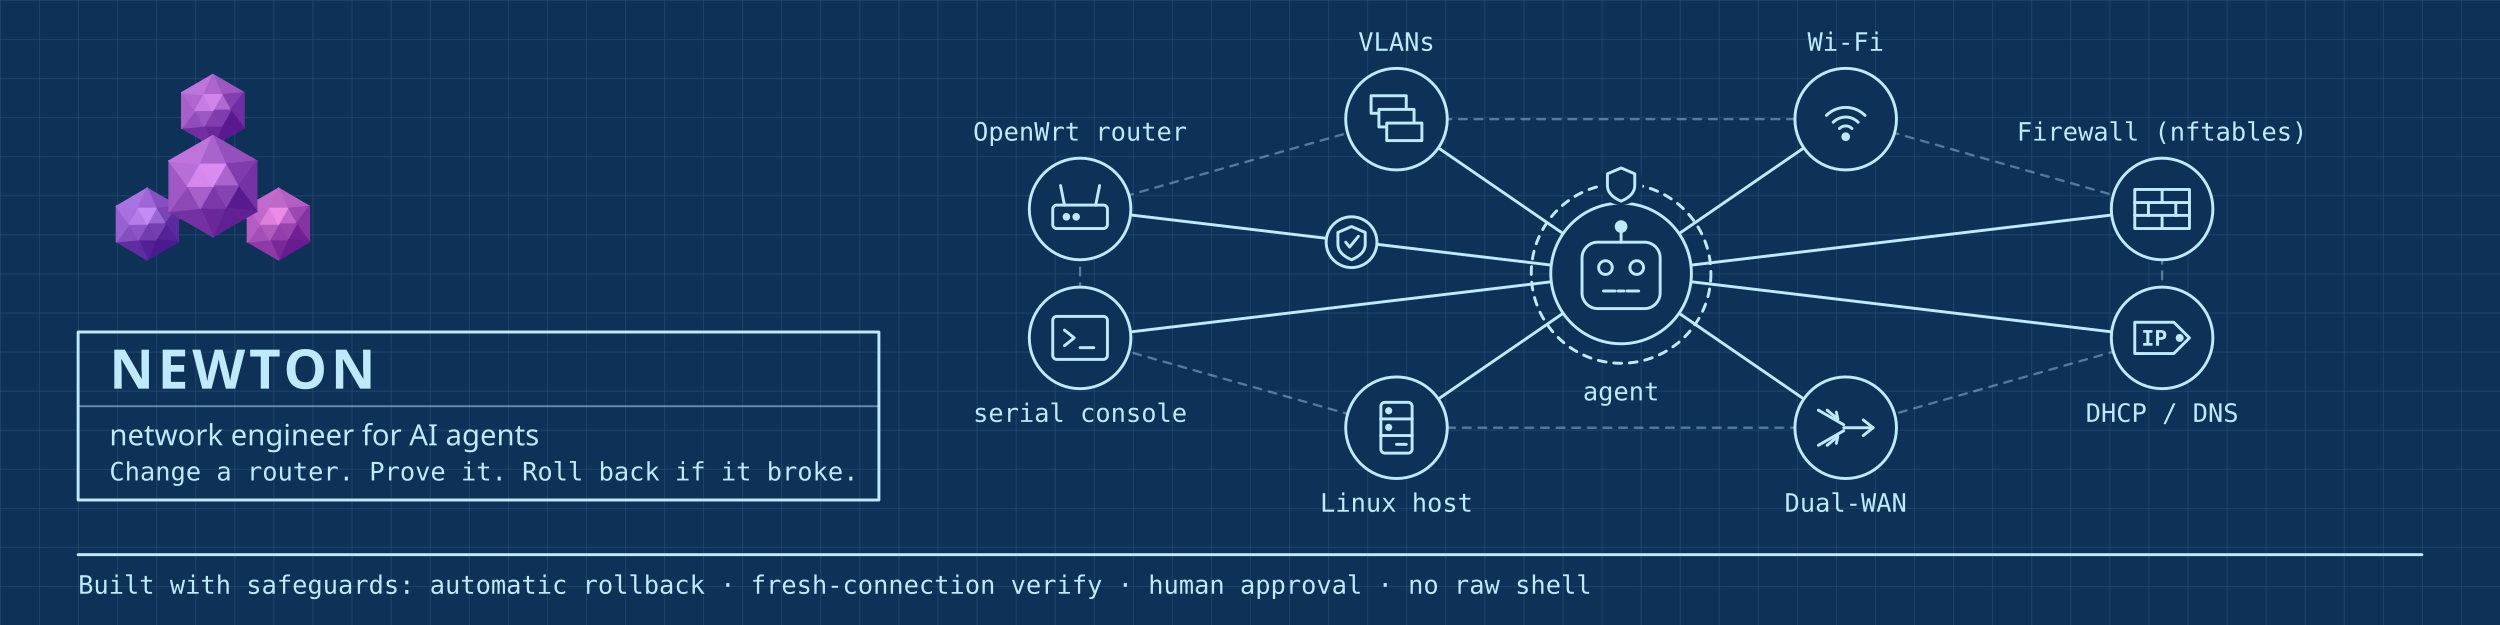
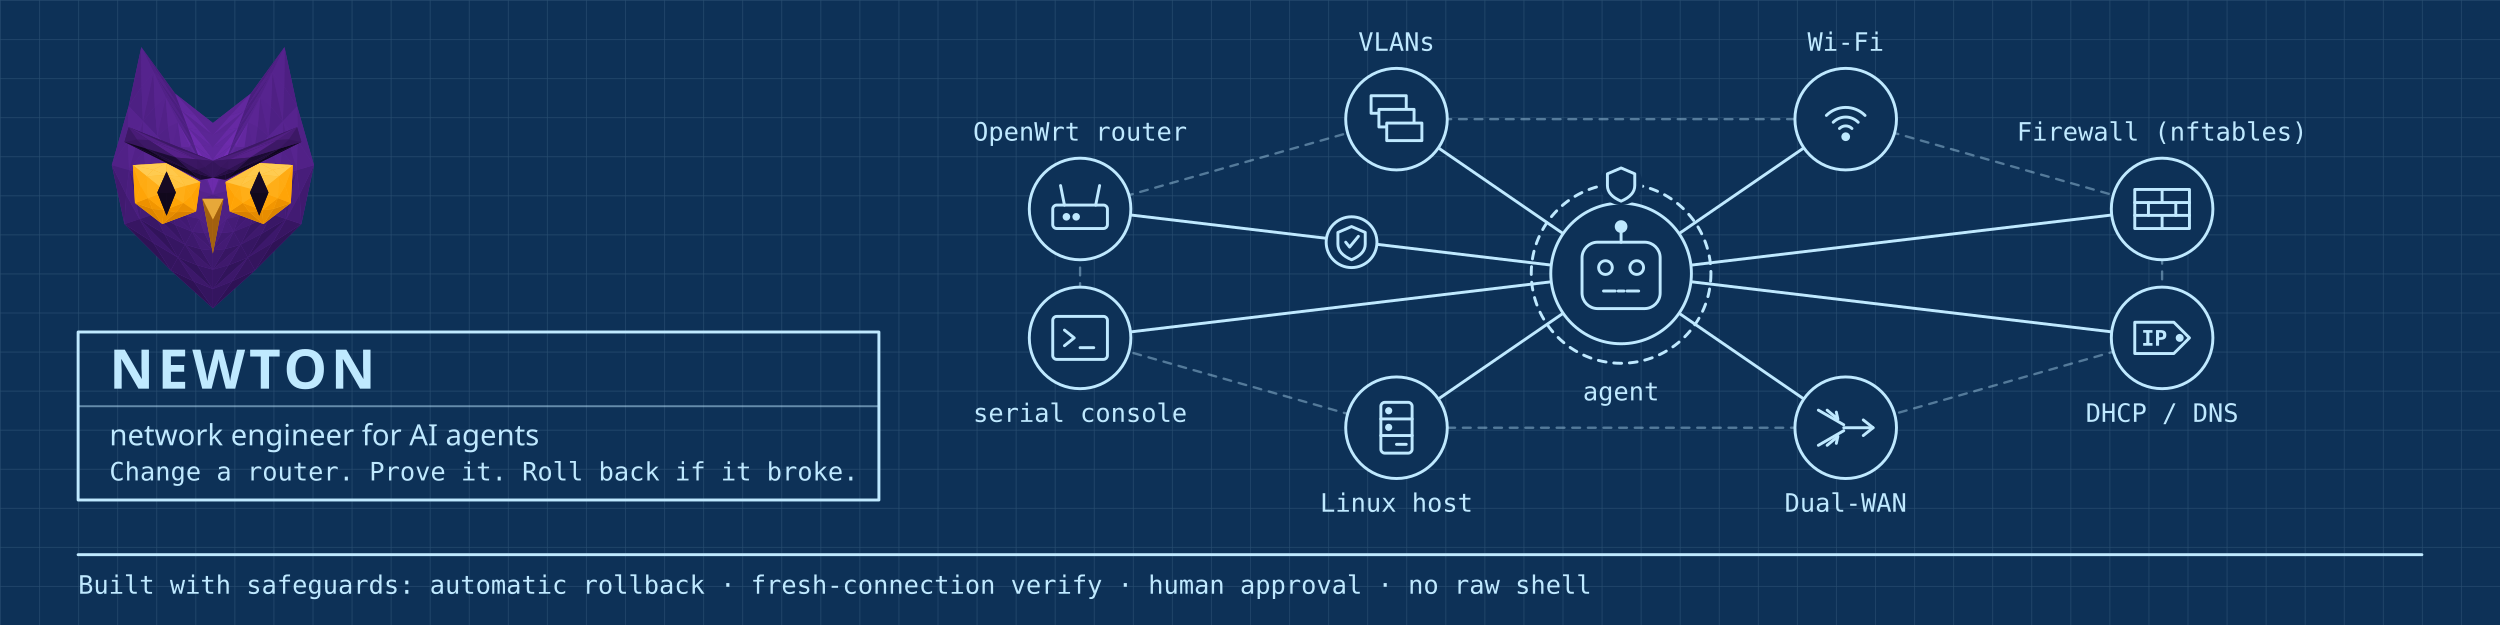
<svg xmlns="http://www.w3.org/2000/svg" viewBox="0 0 1280 320" width="1280" height="320">
  <defs>
    <pattern id="grid" width="20" height="20" patternUnits="userSpaceOnUse">
      <path d="M 20 0 L 0 0 0 20" fill="none" stroke="#bfe9ff" stroke-opacity="0.16" stroke-width="0.6" />
    </pattern>
  </defs>
  <rect width="1280" height="320" fill="#0d3157" />
  <rect width="1280" height="320" fill="url(#grid)" />
  <g fill="none" stroke="#bfe9ff" stroke-width="1.5" stroke-linecap="round" stroke-linejoin="round" font-family="ui-monospace, Menlo, Consolas, monospace">
    <g id="links">
      <line x1="830" y1="140" x2="553" y2="107" />
      <line x1="830" y1="140" x2="715" y2="61" />
      <line x1="830" y1="140" x2="945" y2="61" />
      <line x1="830" y1="140" x2="1107" y2="107" />
      <line x1="830" y1="140" x2="1107" y2="173" />
      <line x1="830" y1="140" x2="945" y2="219" />
      <line x1="830" y1="140" x2="715" y2="219" />
      <line x1="830" y1="140" x2="553" y2="173" />
    </g>
    <g id="cross" stroke-opacity="0.4" stroke-dasharray="4 4" stroke-width="1.2">
      <line x1="553" y1="107" x2="715" y2="61" />
      <line x1="715" y1="61" x2="945" y2="61" />
      <line x1="945" y1="61" x2="1107" y2="107" />
      <line x1="1107" y1="107" x2="1107" y2="173" />
      <line x1="1107" y1="173" x2="945" y2="219" />
      <line x1="945" y1="219" x2="715" y2="219" />
      <line x1="715" y1="219" x2="553" y2="173" />
      <line x1="553" y1="173" x2="553" y2="107" />
    </g>
    <g id="linkshield" transform="translate(692,124)">
      <circle r="13" fill="#0d3157" />
      <path d="M0,-8 L7,-5 V1 Q7,6 0,9 Q-7,6 -7,1 V-5 Z" />
      <path d="M-3,0 L-1,2.5 L3.5,-3" />
    </g>
    <g id="plates">
      <circle cx="553" cy="107" r="26" fill="#0d3157" />
      <circle cx="715" cy="61" r="26" fill="#0d3157" />
      <circle cx="945" cy="61" r="26" fill="#0d3157" />
      <circle cx="1107" cy="107" r="26" fill="#0d3157" />
      <circle cx="1107" cy="173" r="26" fill="#0d3157" />
      <circle cx="945" cy="219" r="26" fill="#0d3157" />
      <circle cx="715" cy="219" r="26" fill="#0d3157" />
      <circle cx="553" cy="173" r="26" fill="#0d3157" />
    </g>
    <g id="icons">
      <g transform="translate(553,107)">
        <rect x="-14" y="-2" width="28" height="12" rx="2" />
        <line x1="-8" y1="-2" x2="-10" y2="-12" />
        <line x1="8" y1="-2" x2="10" y2="-12" />
        <circle cx="-7" cy="4" r="1.2" fill="#bfe9ff" />
        <circle cx="-2" cy="4" r="1.2" fill="#bfe9ff" />
      </g>
      <g transform="translate(715,61)">
        <rect x="-13" y="-12" width="18" height="9" fill="#0d3157" />
        <rect x="-9" y="-5" width="18" height="9" fill="#0d3157" />
        <rect x="-5" y="2" width="18" height="9" fill="#0d3157" />
      </g>
      <g transform="translate(945,61)">
        <path d="M-9.9,-1.9 A14,14 0 0 1 9.9,-1.9" />
        <path d="M-6.4,1.6 A9,9 0 0 1 6.4,1.6" />
        <path d="M-3.2,4.8 A4.5,4.5 0 0 1 3.2,4.8" />
        <circle cx="0" cy="9" r="1.5" fill="#bfe9ff" />
      </g>
      <g transform="translate(1107,107)">
        <rect x="-14" y="-10" width="28" height="20" />
        <line x1="-14" y1="-3.3" x2="14" y2="-3.3" />
        <line x1="-14" y1="3.3" x2="14" y2="3.3" />
        <line x1="0" y1="-10" x2="0" y2="-3.3" />
        <line x1="-7" y1="-3.3" x2="-7" y2="3.3" />
        <line x1="7" y1="-3.3" x2="7" y2="3.3" />
        <line x1="0" y1="3.3" x2="0" y2="10" />
      </g>
      <g transform="translate(1107,173)">
        <path d="M-14,-8 H6 L14,0 L6,8 H-14 Z" />
        <circle cx="9" cy="0" r="1.3" fill="#bfe9ff" />
        <text x="-4" y="4" font-size="11" font-weight="bold" text-anchor="middle" fill="#bfe9ff" stroke="none">IP</text>
      </g>
      <g transform="translate(945,219)">
        <path d="M-14,-9 L-1,-1.5" />
        <path d="M-14,9 L-1,1.5" />
        <path d="M-1,0 H14" />
        <path d="M9,-4 L14,0 L9,4" />
        <path d="M-9.5,-9 L-4,-4.4 L-4.8,-8" />
        <path d="M-9.5,9 L-4,4.4 L-4.8,8" />
      </g>
      <g transform="translate(715,219)">
        <rect x="-8" y="-13" width="16" height="26" rx="2" />
        <line x1="-8" y1="-4.5" x2="8" y2="-4.5" />
        <line x1="-8" y1="4" x2="8" y2="4" />
        <circle cx="-4" cy="-8.7" r="1.1" fill="#bfe9ff" />
        <circle cx="-4" cy="-0.2" r="1.1" fill="#bfe9ff" />
        <line x1="0" y1="8.5" x2="5" y2="8.5" />
      </g>
      <g transform="translate(553,173)">
        <rect x="-14" y="-11" width="28" height="22" rx="2" />
        <path d="M-8,-4 L-3,0 L-8,4" />
        <line x1="0" y1="5" x2="7" y2="5" />
      </g>
    </g>
    <g id="labels" font-size="13" fill="#bfe9ff" stroke="none" text-anchor="middle">
      <text x="553" y="72">OpenWrt router</text>
      <text x="715" y="26">VLANs</text>
      <text x="945" y="26">Wi-Fi</text>
      <text x="1107" y="72">Firewall (nftables)</text>
      <text x="1107" y="216">DHCP / DNS</text>
      <text x="945" y="262">Dual-WAN</text>
      <text x="715" y="262">Linux host</text>
      <text x="553" y="216">serial console</text>
    </g>
    <g id="hub">
      <circle cx="830" cy="140" r="46" stroke-dasharray="4 4" />
      <circle cx="830" cy="140" r="36" fill="#0d3157" />
      <g transform="translate(830,142)">
        <line x1="0" y1="-18" x2="0" y2="-24" />
        <circle cx="0" cy="-26" r="2.5" fill="#bfe9ff" />
        <rect x="-20" y="-18" width="40" height="34" rx="8" />
        <circle cx="-8" cy="-5" r="3.5" />
        <circle cx="8" cy="-5" r="3.5" />
        <line x1="-9" y1="7" x2="-3" y2="7" />
        <line x1="-1.5" y1="7" x2="1.5" y2="7" />
        <line x1="3" y1="7" x2="9" y2="7" />
      </g>
      <g transform="translate(830,94)">
        <circle r="11" fill="#0d3157" stroke="none" />
        <path d="M0,-8 L7,-5 V1 Q7,6 0,9 Q-7,6 -7,1 V-5 Z" />
      </g>
      <text x="830" y="205" font-size="13" fill="#bfe9ff" stroke="none" text-anchor="middle">agent</text>
    </g>
  </g>
  <svg x="40" y="22" width="138" height="138" viewBox="0 0 64 64" stroke-linejoin="round">
-     <polygon points="34.5,34.0 34.5,16.0 32.0,25.0" fill="#a75fca" stroke="#a75fca" stroke-width=".35" />
-     <polygon points="34.5,16.0 29.5,16.0 32.0,25.0" fill="#b46bd4" stroke="#b46bd4" stroke-width=".35" />
-     <polygon points="29.5,16.0 29.5,34.0 32.0,25.0" fill="#7330a2" stroke="#7330a2" stroke-width=".35" />
-     <polygon points="29.5,34.0 34.5,34.0 32.0,25.0" fill="#69289b" stroke="#69289b" stroke-width=".35" />
-     <polygon points="30.8,36.2 46.3,45.2 39.8,38.5" fill="#aa5bc3" stroke="#aa5bc3" stroke-width=".35" />
-     <polygon points="46.3,45.2 48.8,40.8 39.8,38.5" fill="#6d2597" stroke="#6d2597" stroke-width=".35" />
-     <polygon points="48.8,40.8 33.2,31.8 39.8,38.5" fill="#762d9e" stroke="#762d9e" stroke-width=".35" />
-     <polygon points="33.2,31.8 30.8,36.2 39.8,38.5" fill="#bd6cd1" stroke="#bd6cd1" stroke-width=".35" />
-     <polygon points="30.8,31.8 15.2,40.8 24.2,38.5" fill="#5a2094" stroke="#5a2094" stroke-width=".35" />
-     <polygon points="15.2,40.8 17.7,45.2 24.2,38.5" fill="#884bba" stroke="#884bba" stroke-width=".35" />
-     <polygon points="17.7,45.2 33.2,36.2 24.2,38.5" fill="#b775df" stroke="#b775df" stroke-width=".35" />
-     <polygon points="33.2,36.2 30.8,31.8 24.2,38.5" fill="#783cad" stroke="#783cad" stroke-width=".35" />
-     <polygon points="32.0,7.5 39.4,11.8 34.1,12.3" fill="#9d56c2" stroke="#9d56c2" stroke-width=".35" />
-     <polygon points="34.1,12.3 39.4,11.8 36.2,16.0" fill="#833fae" stroke="#833fae" stroke-width=".35" />
-     <polygon points="32.0,16.0 34.1,12.3 36.2,16.0" fill="#b168d1" stroke="#b168d1" stroke-width=".35" />
-     <polygon points="39.4,11.8 39.4,20.2 36.2,16.0" fill="#6f2d9f" stroke="#6f2d9f" stroke-width=".35" />
-     <polygon points="36.2,16.0 39.4,20.2 34.1,19.7" fill="#5a1a8f" stroke="#5a1a8f" stroke-width=".35" />
-     <polygon points="32.0,16.0 36.2,16.0 34.1,19.7" fill="#7f3cac" stroke="#7f3cac" stroke-width=".35" />
-     <polygon points="39.4,20.2 32.0,24.5 34.1,19.7" fill="#5a1a8f" stroke="#5a1a8f" stroke-width=".35" />
-     <polygon points="34.1,19.7 32.0,24.5 29.9,19.7" fill="#68279a" stroke="#68279a" stroke-width=".35" />
-     <polygon points="32.0,16.0 34.1,19.7 29.9,19.7" fill="#813dad" stroke="#813dad" stroke-width=".35" />
-     <polygon points="32.0,24.5 24.6,20.2 29.9,19.7" fill="#702ea0" stroke="#702ea0" stroke-width=".35" />
-     <polygon points="29.9,19.7 24.6,20.2 27.8,16.0" fill="#914cb9" stroke="#914cb9" stroke-width=".35" />
-     <polygon points="32.0,16.0 29.9,19.7 27.8,16.0" fill="#9d56c2" stroke="#9d56c2" stroke-width=".35" />
-     <polygon points="24.6,20.2 24.6,11.8 27.8,16.0" fill="#a75fca" stroke="#a75fca" stroke-width=".35" />
-     <polygon points="27.8,16.0 24.6,11.8 29.9,12.3" fill="#af66d0" stroke="#af66d0" stroke-width=".35" />
-     <polygon points="32.0,16.0 27.8,16.0 29.9,12.3" fill="#c77ce3" stroke="#c77ce3" stroke-width=".35" />
-     <polygon points="24.6,11.8 32.0,7.5 29.9,12.3" fill="#bf74dc" stroke="#bf74dc" stroke-width=".35" />
-     <polygon points="29.9,12.3 32.0,7.5 34.1,12.3" fill="#ad64ce" stroke="#ad64ce" stroke-width=".35" />
-     <polygon points="32.0,16.0 29.9,12.3 34.1,12.3" fill="#d185ea" stroke="#d185ea" stroke-width=".35" />
-     <polygon points="47.6,34.5 54.9,38.8 49.7,39.3" fill="#b75ec4" stroke="#b75ec4" stroke-width=".35" />
-     <polygon points="49.7,39.3 54.9,38.8 51.8,43.0" fill="#9d48b2" stroke="#9d48b2" stroke-width=".35" />
-     <polygon points="47.6,43.0 49.7,39.3 51.8,43.0" fill="#bf65c9" stroke="#bf65c9" stroke-width=".35" />
-     <polygon points="54.9,38.8 54.9,47.2 51.8,43.0" fill="#8634a2" stroke="#8634a2" stroke-width=".35" />
-     <polygon points="51.8,43.0 54.9,47.2 49.7,46.7" fill="#702093" stroke="#702093" stroke-width=".35" />
-     <polygon points="47.6,43.0 51.8,43.0 49.7,46.7" fill="#9843ae" stroke="#9843ae" stroke-width=".35" />
-     <polygon points="54.9,47.2 47.6,51.5 49.7,46.7" fill="#6a1b8f" stroke="#6a1b8f" stroke-width=".35" />
-     <polygon points="49.7,46.7 47.6,51.5 45.5,46.7" fill="#792899" stroke="#792899" stroke-width=".35" />
-     <polygon points="47.6,43.0 49.7,46.7 45.5,46.7" fill="#913daa" stroke="#913daa" stroke-width=".35" />
-     <polygon points="47.6,51.5 40.2,47.2 45.5,46.7" fill="#8d3aa7" stroke="#8d3aa7" stroke-width=".35" />
-     <polygon points="45.5,46.7 40.2,47.2 43.3,43.0" fill="#a44eb7" stroke="#a44eb7" stroke-width=".35" />
-     <polygon points="47.6,43.0 45.5,46.7 43.3,43.0" fill="#b15ac0" stroke="#b15ac0" stroke-width=".35" />
-     <polygon points="40.2,47.2 40.2,38.8 43.3,43.0" fill="#b55cc2" stroke="#b55cc2" stroke-width=".35" />
-     <polygon points="43.3,43.0 40.2,38.8 45.5,39.3" fill="#c167cb" stroke="#c167cb" stroke-width=".35" />
-     <polygon points="47.6,43.0 43.3,43.0 45.5,39.3" fill="#dc7fdd" stroke="#dc7fdd" stroke-width=".35" />
-     <polygon points="40.2,38.8 47.6,34.5 45.5,39.3" fill="#c56acd" stroke="#c56acd" stroke-width=".35" />
-     <polygon points="45.5,39.3 47.6,34.5 49.7,39.3" fill="#c067ca" stroke="#c067ca" stroke-width=".35" />
-     <polygon points="47.6,43.0 45.5,39.3 49.7,39.3" fill="#ea8be7" stroke="#ea8be7" stroke-width=".35" />
-     <polygon points="16.4,34.5 23.8,38.8 18.5,39.3" fill="#8550c0" stroke="#8550c0" stroke-width=".35" />
-     <polygon points="18.5,39.3 23.8,38.8 20.7,43.0" fill="#7944b6" stroke="#7944b6" stroke-width=".35" />
-     <polygon points="16.4,43.0 18.5,39.3 20.7,43.0" fill="#9c65d3" stroke="#9c65d3" stroke-width=".35" />
-     <polygon points="23.8,38.8 23.8,47.2 20.7,43.0" fill="#5c2a9d" stroke="#5c2a9d" stroke-width=".35" />
-     <polygon points="20.7,43.0 23.8,47.2 18.5,46.7" fill="#542397" stroke="#542397" stroke-width=".35" />
-     <polygon points="16.4,43.0 20.7,43.0 18.5,46.7" fill="#733fb1" stroke="#733fb1" stroke-width=".35" />
-     <polygon points="23.8,47.2 16.4,51.5 18.5,46.7" fill="#4b1a8f" stroke="#4b1a8f" stroke-width=".35" />
-     <polygon points="18.5,46.7 16.4,51.5 14.3,46.7" fill="#522195" stroke="#522195" stroke-width=".35" />
-     <polygon points="16.4,43.0 18.5,46.7 14.3,46.7" fill="#703cae" stroke="#703cae" stroke-width=".35" />
-     <polygon points="16.4,51.5 9.1,47.2 14.3,46.7" fill="#5f2da0" stroke="#5f2da0" stroke-width=".35" />
-     <polygon points="14.3,46.7 9.1,47.2 12.2,43.0" fill="#834ebe" stroke="#834ebe" stroke-width=".35" />
-     <polygon points="16.4,43.0 14.3,46.7 12.2,43.0" fill="#8b55c5" stroke="#8b55c5" stroke-width=".35" />
-     <polygon points="9.1,47.2 9.1,38.8 12.2,43.0" fill="#9761cf" stroke="#9761cf" stroke-width=".35" />
-     <polygon points="12.2,43.0 9.1,38.8 14.3,39.3" fill="#a870dd" stroke="#a870dd" stroke-width=".35" />
-     <polygon points="16.4,43.0 12.2,43.0 14.3,39.3" fill="#b57ce9" stroke="#b57ce9" stroke-width=".35" />
-     <polygon points="9.1,38.8 16.4,34.5 14.3,39.3" fill="#ab73e0" stroke="#ab73e0" stroke-width=".35" />
-     <polygon points="14.3,39.3 16.4,34.5 18.5,39.3" fill="#9e67d5" stroke="#9e67d5" stroke-width=".35" />
-     <polygon points="16.4,43.0 14.3,39.3 18.5,39.3" fill="#c48af5" stroke="#c48af5" stroke-width=".35" />
-     <polygon points="32.0,22.0 42.4,28.0 35.0,28.8" fill="#9650bd" stroke="#9650bd" stroke-width=".35" />
-     <polygon points="35.0,28.8 42.4,28.0 38.0,34.0" fill="#803cac" stroke="#803cac" stroke-width=".35" />
-     <polygon points="32.0,34.0 35.0,28.8 38.0,34.0" fill="#ab63cd" stroke="#ab63cd" stroke-width=".35" />
-     <polygon points="42.4,28.0 42.4,40.0 38.0,34.0" fill="#7532a4" stroke="#7532a4" stroke-width=".35" />
-     <polygon points="38.0,34.0 42.4,40.0 35.0,39.2" fill="#5a1a8f" stroke="#5a1a8f" stroke-width=".35" />
-     <polygon points="32.0,34.0 38.0,34.0 35.0,39.2" fill="#8843b2" stroke="#8843b2" stroke-width=".35" />
-     <polygon points="42.4,40.0 32.0,46.0 35.0,39.2" fill="#612094" stroke="#612094" stroke-width=".35" />
-     <polygon points="35.0,39.2 32.0,46.0 29.0,39.2" fill="#69279a" stroke="#69279a" stroke-width=".35" />
-     <polygon points="32.0,34.0 35.0,39.2 29.0,39.2" fill="#7b38a8" stroke="#7b38a8" stroke-width=".35" />
-     <polygon points="32.0,46.0 21.6,40.0 29.0,39.2" fill="#7331a2" stroke="#7331a2" stroke-width=".35" />
-     <polygon points="29.0,39.2 21.6,40.0 26.0,34.0" fill="#8d48b6" stroke="#8d48b6" stroke-width=".35" />
-     <polygon points="32.0,34.0 29.0,39.2 26.0,34.0" fill="#a75fca" stroke="#a75fca" stroke-width=".35" />
-     <polygon points="21.6,40.0 21.6,28.0 26.0,34.0" fill="#9f58c4" stroke="#9f58c4" stroke-width=".35" />
-     <polygon points="26.0,34.0 21.6,28.0 29.0,28.8" fill="#b86ed7" stroke="#b86ed7" stroke-width=".35" />
-     <polygon points="32.0,34.0 26.0,34.0 29.0,28.8" fill="#d487ec" stroke="#d487ec" stroke-width=".35" />
-     <polygon points="21.6,28.0 32.0,22.0 29.0,28.8" fill="#bf74dc" stroke="#bf74dc" stroke-width=".35" />
-     <polygon points="29.0,28.8 32.0,22.0 35.0,28.8" fill="#aa62cc" stroke="#aa62cc" stroke-width=".35" />
-     <polygon points="32.0,34.0 29.0,28.8 35.0,28.8" fill="#d98cf0" stroke="#d98cf0" stroke-width=".35" />
+     <polygon points="32.00,19.00 23.00,12.00 15.00,1.00 12.00,15.00 8.00,29.00 11.00,43.00 22.00,54.00 32.00,63.00 42.00,54.00 53.00,43.00 56.00,29.00 52.00,15.00 49.00,1.00 41.00,12.00" fill="#592592" />
+     <polygon points="32.00,19.00 23.00,12.00 27.88,17.24" fill="#592491" />
+     <polygon points="23.00,12.00 24.53,16.08 27.88,17.24" fill="#62289e" />
+     <polygon points="24.53,16.08 32.00,21.89 27.88,17.24" fill="#6429a1" />
+     <polygon points="32.00,21.89 32.00,19.00 27.88,17.24" fill="#5a2593" />
+     <polygon points="23.00,12.00 15.00,1.00 20.11,9.01" fill="#491e7d" />
+     <polygon points="15.00,1.00 17.89,6.95 20.11,9.01" fill="#4f2085" />
+     <polygon points="17.89,6.95 24.53,16.08 20.11,9.01" fill="#512187" />
+     <polygon points="24.53,16.08 23.00,12.00 20.11,9.01" fill="#4a1e7e" />
+     <polygon points="15.00,1.00 12.00,15.00 15.07,10.38" fill="#4d1f82" />
+     <polygon points="12.00,15.00 15.40,18.57 15.07,10.38" fill="#4d2083" />
+     <polygon points="15.40,18.57 17.89,6.95 15.07,10.38" fill="#55238d" />
+     <polygon points="17.89,6.95 15.00,1.00 15.07,10.38" fill="#55238d" />
+     <polygon points="12.00,15.00 8.00,29.00 11.87,23.19" fill="#502186" />
+     <polygon points="8.00,29.00 12.08,30.19 11.87,23.19" fill="#512187" />
+     <polygon points="12.08,30.19 15.40,18.57 11.87,23.19" fill="#57248f" />
+     <polygon points="15.40,18.57 12.00,15.00 11.87,23.19" fill="#56238e" />
+     <polygon points="8.00,29.00 11.00,43.00 11.41,36.00" fill="#401a6f" />
+     <polygon points="11.00,43.00 14.57,41.81 11.41,36.00" fill="#421b73" />
+     <polygon points="14.57,41.81 12.08,30.19 11.41,36.00" fill="#4a1e7e" />
+     <polygon points="12.08,30.19 8.00,29.00 11.41,36.00" fill="#471d7a" />
+     <polygon points="11.00,43.00 22.00,54.00 17.82,47.44" fill="#2f1356" />
+     <polygon points="22.00,54.00 23.70,50.94 17.82,47.44" fill="#34155e" />
+     <polygon points="23.70,50.94 14.57,41.81 17.82,47.44" fill="#3c186b" />
+     <polygon points="14.57,41.81 11.00,43.00 17.82,47.44" fill="#371662" />
+     <polygon points="22.00,54.00 32.00,63.00 27.43,56.59" fill="#2e1255" />
+     <polygon points="32.00,63.00 32.00,58.41 27.43,56.59" fill="#34155f" />
+     <polygon points="32.00,58.41 23.70,50.94 27.43,56.59" fill="#3c186a" />
+     <polygon points="23.70,50.94 22.00,54.00 27.43,56.59" fill="#35155f" />
+     <polygon points="32.00,63.00 42.00,54.00 36.58,56.59" fill="#2e1255" />
+     <polygon points="42.00,54.00 40.30,50.94 36.58,56.59" fill="#35155f" />
+     <polygon points="40.30,50.94 32.00,58.41 36.58,56.59" fill="#3c186a" />
+     <polygon points="32.00,58.41 32.00,63.00 36.58,56.59" fill="#34155f" />
+     <polygon points="42.00,54.00 53.00,43.00 46.18,47.44" fill="#2f1356" />
+     <polygon points="53.00,43.00 49.43,41.81 46.18,47.44" fill="#371662" />
+     <polygon points="49.43,41.81 40.30,50.94 46.18,47.44" fill="#3c186b" />
+     <polygon points="40.30,50.94 42.00,54.00 46.18,47.44" fill="#34155e" />
+     <polygon points="53.00,43.00 56.00,29.00 52.59,36.00" fill="#401a6f" />
+     <polygon points="56.00,29.00 51.92,30.19 52.59,36.00" fill="#471d7a" />
+     <polygon points="51.92,30.19 49.43,41.81 52.59,36.00" fill="#4a1e7e" />
+     <polygon points="49.43,41.81 53.00,43.00 52.59,36.00" fill="#421b73" />
+     <polygon points="56.00,29.00 52.00,15.00 52.13,23.19" fill="#502186" />
+     <polygon points="52.00,15.00 48.60,18.57 52.13,23.19" fill="#56238e" />
+     <polygon points="48.60,18.57 51.92,30.19 52.13,23.19" fill="#57248f" />
+     <polygon points="51.92,30.19 56.00,29.00 52.13,23.19" fill="#512187" />
+     <polygon points="52.00,15.00 49.00,1.00 48.93,10.38" fill="#4d1f82" />
+     <polygon points="49.00,1.00 46.11,6.95 48.93,10.38" fill="#55238d" />
+     <polygon points="46.11,6.95 48.60,18.57 48.93,10.38" fill="#55238d" />
+     <polygon points="48.60,18.57 52.00,15.00 48.93,10.38" fill="#4d2083" />
+     <polygon points="49.00,1.00 41.00,12.00 43.89,9.01" fill="#491e7d" />
+     <polygon points="41.00,12.00 39.47,16.08 43.89,9.01" fill="#4a1e7e" />
+     <polygon points="39.47,16.08 46.11,6.95 43.89,9.01" fill="#512187" />
+     <polygon points="46.11,6.95 49.00,1.00 43.89,9.01" fill="#4f2085" />
+     <polygon points="41.00,12.00 32.00,19.00 36.12,17.24" fill="#592491" />
+     <polygon points="32.00,19.00 32.00,21.89 36.12,17.24" fill="#5a2593" />
+     <polygon points="32.00,21.89 39.47,16.08 36.12,17.24" fill="#6429a1" />
+     <polygon points="39.47,16.08 41.00,12.00 36.12,17.24" fill="#62289e" />
+     <polygon points="32.00,21.89 24.53,16.08 28.65,20.73" fill="#5a2593" />
+     <polygon points="24.53,16.08 26.06,20.16 28.65,20.73" fill="#6629a3" />
+     <polygon points="26.06,20.16 32.00,24.78 28.65,20.73" fill="#6629a4" />
+     <polygon points="32.00,24.78 32.00,21.89 28.65,20.73" fill="#5b2695" />
+     <polygon points="24.53,16.08 17.89,6.95 22.32,14.02" fill="#4a1e7e" />
+     <polygon points="17.89,6.95 20.78,12.90 22.32,14.02" fill="#512187" />
+     <polygon points="20.78,12.90 26.06,20.16 22.32,14.02" fill="#522188" />
+     <polygon points="26.06,20.16 24.53,16.08 22.32,14.02" fill="#4b1e7f" />
+     <polygon points="17.89,6.95 15.40,18.57 18.22,15.14" fill="#4f2084" />
+     <polygon points="15.40,18.57 18.80,22.14 18.22,15.14" fill="#4e2084" />
+     <polygon points="18.80,22.14 20.78,12.90 18.22,15.14" fill="#56238e" />
+     <polygon points="20.78,12.90 17.89,6.95 18.22,15.14" fill="#57248f" />
+     <polygon points="15.40,18.57 12.08,30.19 15.61,25.57" fill="#522188" />
+     <polygon points="12.08,30.19 16.16,31.38 15.61,25.57" fill="#522289" />
+     <polygon points="16.16,31.38 18.80,22.14 15.61,25.57" fill="#57248f" />
+     <polygon points="18.80,22.14 15.40,18.57 15.61,25.57" fill="#572490" />
+     <polygon points="12.08,30.19 14.57,41.81 15.24,36.00" fill="#421b73" />
+     <polygon points="14.57,41.81 18.14,40.62 15.24,36.00" fill="#441c76" />
+     <polygon points="18.14,40.62 16.16,31.38 15.24,36.00" fill="#4b1f7f" />
+     <polygon points="16.16,31.38 12.08,30.19 15.24,36.00" fill="#491e7d" />
+     <polygon points="14.57,41.81 23.70,50.94 20.45,45.31" fill="#32145b" />
+     <polygon points="23.70,50.94 25.40,47.88 20.45,45.31" fill="#361662" />
+     <polygon points="25.40,47.88 18.14,40.62 20.45,45.31" fill="#3e196d" />
+     <polygon points="18.14,40.62 14.57,41.81 20.45,45.31" fill="#391766" />
+     <polygon points="23.70,50.94 32.00,58.41 28.27,52.76" fill="#31145a" />
+     <polygon points="32.00,58.41 32.00,53.82 28.27,52.76" fill="#371663" />
+     <polygon points="32.00,53.82 25.40,47.88 28.27,52.76" fill="#3e196c" />
+     <polygon points="25.40,47.88 23.70,50.94 28.27,52.76" fill="#371663" />
+     <polygon points="32.00,58.41 40.30,50.94 35.73,52.76" fill="#31145a" />
+     <polygon points="40.30,50.94 38.60,47.88 35.73,52.76" fill="#371663" />
+     <polygon points="38.60,47.88 32.00,53.82 35.73,52.76" fill="#3e196c" />
+     <polygon points="32.00,53.82 32.00,58.41 35.73,52.76" fill="#371663" />
+     <polygon points="40.30,50.94 49.43,41.81 43.55,45.31" fill="#32145b" />
+     <polygon points="49.43,41.81 45.86,40.62 43.55,45.31" fill="#391766" />
+     <polygon points="45.86,40.62 38.60,47.88 43.55,45.31" fill="#3e196d" />
+     <polygon points="38.60,47.88 40.30,50.94 43.55,45.31" fill="#361662" />
+     <polygon points="49.43,41.81 51.92,30.19 48.76,36.00" fill="#421b73" />
+     <polygon points="51.92,30.19 47.84,31.38 48.76,36.00" fill="#491e7d" />
+     <polygon points="47.84,31.38 45.86,40.62 48.76,36.00" fill="#4b1f7f" />
+     <polygon points="45.86,40.62 49.43,41.81 48.76,36.00" fill="#441c76" />
+     <polygon points="51.92,30.19 48.60,18.57 48.39,25.57" fill="#522188" />
+     <polygon points="48.60,18.57 45.20,22.14 48.39,25.57" fill="#572490" />
+     <polygon points="45.20,22.14 47.84,31.38 48.39,25.57" fill="#57248f" />
+     <polygon points="47.84,31.38 51.92,30.19 48.39,25.57" fill="#522289" />
+     <polygon points="48.60,18.57 46.11,6.95 45.78,15.14" fill="#4f2084" />
+     <polygon points="46.11,6.95 43.22,12.90 45.78,15.14" fill="#57248f" />
+     <polygon points="43.22,12.90 45.20,22.14 45.78,15.14" fill="#56238e" />
+     <polygon points="45.20,22.14 48.60,18.57 45.78,15.14" fill="#4e2084" />
+     <polygon points="46.11,6.95 39.47,16.08 41.69,14.02" fill="#4a1e7e" />
+     <polygon points="39.47,16.08 37.94,20.16 41.69,14.02" fill="#4b1e7f" />
+     <polygon points="37.94,20.16 43.22,12.90 41.69,14.02" fill="#522188" />
+     <polygon points="43.22,12.90 46.11,6.95 41.69,14.02" fill="#512187" />
+     <polygon points="39.47,16.08 32.00,21.89 35.35,20.73" fill="#5a2593" />
+     <polygon points="32.00,21.89 32.00,24.78 35.35,20.73" fill="#5b2695" />
+     <polygon points="32.00,24.78 37.94,20.16 35.35,20.73" fill="#6629a4" />
+     <polygon points="37.94,20.16 39.47,16.08 35.35,20.73" fill="#6629a3" />
+     <polygon points="32.00,24.78 26.06,20.16 29.41,24.21" fill="#60279c" />
+     <polygon points="26.06,20.16 27.59,24.24 29.41,24.21" fill="#6d2bac" />
+     <polygon points="27.59,24.24 32.00,27.67 29.41,24.21" fill="#6b2ba9" />
+     <polygon points="32.00,27.67 32.00,24.78 29.41,24.21" fill="#60279c" />
+     <polygon points="26.06,20.16 20.78,12.90 24.52,19.04" fill="#4c1f81" />
+     <polygon points="20.78,12.90 23.67,18.85 24.52,19.04" fill="#56238e" />
+     <polygon points="23.67,18.85 27.59,24.24 24.52,19.04" fill="#55238d" />
+     <polygon points="27.59,24.24 26.06,20.16 24.52,19.04" fill="#4d1f81" />
+     <polygon points="20.78,12.90 18.80,22.14 21.36,19.90" fill="#522188" />
+     <polygon points="18.80,22.14 22.20,25.71 21.36,19.90" fill="#502186" />
+     <polygon points="22.20,25.71 23.67,18.85 21.36,19.90" fill="#582490" />
+     <polygon points="23.67,18.85 20.78,12.90 21.36,19.90" fill="#5b2594" />
+     <polygon points="18.80,22.14 16.16,31.38 19.35,27.95" fill="#54238c" />
+     <polygon points="16.16,31.38 20.24,32.57 19.35,27.95" fill="#54228b" />
+     <polygon points="20.24,32.57 22.20,25.71 19.35,27.95" fill="#592491" />
+     <polygon points="22.20,25.71 18.80,22.14 19.35,27.95" fill="#5a2593" />
+     <polygon points="16.16,31.38 18.14,40.62 19.06,36.00" fill="#461d79" />
+     <polygon points="18.14,40.62 21.71,39.43 19.06,36.00" fill="#481d7b" />
+     <polygon points="21.71,39.43 20.24,32.57 19.06,36.00" fill="#4f2084" />
+     <polygon points="20.24,32.57 16.16,31.38 19.06,36.00" fill="#4e2083" />
+     <polygon points="18.14,40.62 25.40,47.88 23.09,43.19" fill="#371663" />
+     <polygon points="25.40,47.88 27.10,44.82 23.09,43.19" fill="#3c186a" />
+     <polygon points="27.10,44.82 21.71,39.43 23.09,43.19" fill="#431b75" />
+     <polygon points="21.71,39.43 18.14,40.62 23.09,43.19" fill="#401a6f" />
+     <polygon points="25.40,47.88 32.00,53.82 29.12,48.94" fill="#371662" />
+     <polygon points="32.00,53.82 32.00,49.23 29.12,48.94" fill="#3d196c" />
+     <polygon points="32.00,49.23 27.10,44.82 29.12,48.94" fill="#431b74" />
+     <polygon points="27.10,44.82 25.40,47.88 29.12,48.94" fill="#3d196c" />
+     <polygon points="32.00,53.82 38.60,47.88 34.88,48.94" fill="#371662" />
+     <polygon points="38.60,47.88 36.90,44.82 34.88,48.94" fill="#3d196c" />
+     <polygon points="36.90,44.82 32.00,49.23 34.88,48.94" fill="#431b74" />
+     <polygon points="32.00,49.23 32.00,53.82 34.88,48.94" fill="#3d196c" />
+     <polygon points="38.60,47.88 45.86,40.62 40.91,43.19" fill="#371663" />
+     <polygon points="45.86,40.62 42.29,39.43 40.91,43.19" fill="#401a6f" />
+     <polygon points="42.29,39.43 36.90,44.82 40.91,43.19" fill="#431b75" />
+     <polygon points="36.90,44.82 38.60,47.88 40.91,43.19" fill="#3c186a" />
+     <polygon points="45.86,40.62 47.84,31.38 44.94,36.00" fill="#461d79" />
+     <polygon points="47.84,31.38 43.76,32.57 44.94,36.00" fill="#4e2083" />
+     <polygon points="43.76,32.57 42.29,39.43 44.94,36.00" fill="#4f2084" />
+     <polygon points="42.29,39.43 45.86,40.62 44.94,36.00" fill="#481d7b" />
+     <polygon points="47.84,31.38 45.20,22.14 44.65,27.95" fill="#54238c" />
+     <polygon points="45.20,22.14 41.80,25.71 44.65,27.95" fill="#5a2593" />
+     <polygon points="41.80,25.71 43.76,32.57 44.65,27.95" fill="#592491" />
+     <polygon points="43.76,32.57 47.84,31.38 44.65,27.95" fill="#54228b" />
+     <polygon points="45.20,22.14 43.22,12.90 42.64,19.90" fill="#522188" />
+     <polygon points="43.22,12.90 40.33,18.85 42.64,19.90" fill="#5b2594" />
+     <polygon points="40.33,18.85 41.80,25.71 42.64,19.90" fill="#582490" />
+     <polygon points="41.80,25.71 45.20,22.14 42.64,19.90" fill="#502186" />
+     <polygon points="43.22,12.90 37.94,20.16 39.47,19.04" fill="#4c1f81" />
+     <polygon points="37.94,20.16 36.41,24.24 39.47,19.04" fill="#4d1f81" />
+     <polygon points="36.41,24.24 40.33,18.85 39.47,19.04" fill="#55238d" />
+     <polygon points="40.33,18.85 43.22,12.90 39.47,19.04" fill="#56238e" />
+     <polygon points="37.94,20.16 32.00,24.78 34.59,24.21" fill="#60279c" />
+     <polygon points="32.00,24.78 32.00,27.67 34.59,24.21" fill="#60279c" />
+     <polygon points="32.00,27.67 36.41,24.24 34.59,24.21" fill="#6b2ba9" />
+     <polygon points="36.41,24.24 37.94,20.16 34.59,24.21" fill="#6d2bac" />
+     <polygon points="32.00,27.67 27.59,24.24 30.18,27.70" fill="#692aa8" />
+     <polygon points="27.59,24.24 29.12,28.32 30.18,27.70" fill="#732db4" />
+     <polygon points="29.12,28.32 32.00,30.56 30.18,27.70" fill="#6d2bac" />
+     <polygon points="32.00,30.56 32.00,27.67 30.18,27.70" fill="#6629a3" />
+     <polygon points="27.59,24.24 23.67,18.85 26.73,24.05" fill="#512187" />
+     <polygon points="23.67,18.85 26.56,24.80 26.73,24.05" fill="#692aa7" />
+     <polygon points="26.56,24.80 29.12,28.32 26.73,24.05" fill="#5e2799" />
+     <polygon points="29.12,28.32 27.59,24.24 26.73,24.05" fill="#502186" />
+     <polygon points="23.67,18.85 22.20,25.71 24.51,24.66" fill="#56238e" />
+     <polygon points="22.20,25.71 25.60,29.28 24.51,24.66" fill="#522289" />
+     <polygon points="25.60,29.28 26.56,24.80 24.51,24.66" fill="#592592" />
+     <polygon points="26.56,24.80 23.67,18.85 24.51,24.66" fill="#63289f" />
+     <polygon points="22.20,25.71 20.24,32.57 23.09,30.33" fill="#582490" />
+     <polygon points="20.24,32.57 24.32,33.76 23.09,30.33" fill="#56238d" />
+     <polygon points="24.32,33.76 25.60,29.28 23.09,30.33" fill="#5a2593" />
+     <polygon points="25.60,29.28 22.20,25.71 23.09,30.33" fill="#61279d" />
+     <polygon points="20.24,32.57 21.71,39.43 22.89,36.00" fill="#4d1f82" />
+     <polygon points="21.71,39.43 25.28,38.24 22.89,36.00" fill="#4e2083" />
+     <polygon points="25.28,38.24 24.32,33.76 22.89,36.00" fill="#54228b" />
+     <polygon points="24.32,33.76 20.24,32.57 22.89,36.00" fill="#55238c" />
+     <polygon points="21.71,39.43 27.10,44.82 25.72,41.06" fill="#411a72" />
+     <polygon points="27.10,44.82 28.80,41.76 25.72,41.06" fill="#451c77" />
+     <polygon points="28.80,41.76 25.28,38.24 25.72,41.06" fill="#4c1f81" />
+     <polygon points="25.28,38.24 21.71,39.43 25.72,41.06" fill="#4a1e7e" />
+     <polygon points="27.10,44.82 32.00,49.23 29.98,45.11" fill="#401a70" />
+     <polygon points="32.00,49.23 32.00,44.64 29.98,45.11" fill="#471d7a" />
+     <polygon points="32.00,44.64 28.80,41.76 29.98,45.11" fill="#4c1f81" />
+     <polygon points="28.80,41.76 27.10,44.82 29.98,45.11" fill="#471d7a" />
+     <polygon points="32.00,49.23 36.90,44.82 34.02,45.11" fill="#401a70" />
+     <polygon points="36.90,44.82 35.20,41.76 34.02,45.11" fill="#471d7a" />
+     <polygon points="35.20,41.76 32.00,44.64 34.02,45.11" fill="#4c1f81" />
+     <polygon points="32.00,44.64 32.00,49.23 34.02,45.11" fill="#471d7a" />
+     <polygon points="36.90,44.82 42.29,39.43 38.28,41.06" fill="#411a72" />
+     <polygon points="42.29,39.43 38.72,38.24 38.28,41.06" fill="#4a1e7e" />
+     <polygon points="38.72,38.24 35.20,41.76 38.28,41.06" fill="#4c1f81" />
+     <polygon points="35.20,41.76 36.90,44.82 38.28,41.06" fill="#451c77" />
+     <polygon points="42.29,39.43 43.76,32.57 41.11,36.00" fill="#4d1f82" />
+     <polygon points="43.76,32.57 39.68,33.76 41.11,36.00" fill="#55238c" />
+     <polygon points="39.68,33.76 38.72,38.24 41.11,36.00" fill="#54228b" />
+     <polygon points="38.72,38.24 42.29,39.43 41.11,36.00" fill="#4e2083" />
+     <polygon points="43.76,32.57 41.80,25.71 40.91,30.33" fill="#582490" />
+     <polygon points="41.80,25.71 38.40,29.28 40.91,30.33" fill="#61279d" />
+     <polygon points="38.40,29.28 39.68,33.76 40.91,30.33" fill="#5a2593" />
+     <polygon points="39.68,33.76 43.76,32.57 40.91,30.33" fill="#56238d" />
+     <polygon points="41.80,25.71 40.33,18.85 39.49,24.66" fill="#56238e" />
+     <polygon points="40.33,18.85 37.44,24.80 39.49,24.66" fill="#63289f" />
+     <polygon points="37.44,24.80 38.40,29.28 39.49,24.66" fill="#592592" />
+     <polygon points="38.40,29.28 41.80,25.71 39.49,24.66" fill="#522289" />
+     <polygon points="40.33,18.85 36.41,24.24 37.27,24.05" fill="#512187" />
+     <polygon points="36.41,24.24 34.88,28.32 37.27,24.05" fill="#502186" />
+     <polygon points="34.88,28.32 37.44,24.80 37.27,24.05" fill="#5e2799" />
+     <polygon points="37.44,24.80 40.33,18.85 37.27,24.05" fill="#692aa7" />
+     <polygon points="36.41,24.24 32.00,27.67 33.82,27.70" fill="#692aa8" />
+     <polygon points="32.00,27.67 32.00,30.56 33.82,27.70" fill="#6629a3" />
+     <polygon points="32.00,30.56 34.88,28.32 33.82,27.70" fill="#6d2bac" />
+     <polygon points="34.88,28.32 36.41,24.24 33.82,27.70" fill="#732db4" />
+     <polygon points="32.00,30.56 29.12,28.32 32.00,36.00" fill="#6c2bab" />
+     <polygon points="29.12,28.32 26.56,24.80 32.00,36.00" fill="#5e2698" />
+     <polygon points="26.56,24.80 25.60,29.28 32.00,36.00" fill="#592592" />
+     <polygon points="25.60,29.28 24.32,33.76 32.00,36.00" fill="#5a2593" />
+     <polygon points="24.32,33.76 25.28,38.24 32.00,36.00" fill="#55238c" />
+     <polygon points="25.28,38.24 28.80,41.76 32.00,36.00" fill="#4e2084" />
+     <polygon points="28.80,41.76 32.00,44.64 32.00,36.00" fill="#4e2083" />
+     <polygon points="32.00,44.64 35.20,41.76 32.00,36.00" fill="#4e2083" />
+     <polygon points="35.20,41.76 38.72,38.24 32.00,36.00" fill="#4e2084" />
+     <polygon points="38.72,38.24 39.68,33.76 32.00,36.00" fill="#55238c" />
+     <polygon points="39.68,33.76 38.40,29.28 32.00,36.00" fill="#5a2593" />
+     <polygon points="38.40,29.28 37.44,24.80 32.00,36.00" fill="#592592" />
+     <polygon points="37.44,24.80 34.88,28.32 32.00,36.00" fill="#5e2698" />
+     <polygon points="34.88,28.32 32.00,30.56 32.00,36.00" fill="#6c2bab" />
+     <polygon points="13.00,29.00 21.00,28.50 29.00,33.00 28.00,40.00 20.00,43.00 13.50,38.00" fill="#ffb11d" />
+     <polygon points="13.00,29.00 21.00,28.50 17.80,30.13" fill="#ffcc51" />
+     <polygon points="21.00,28.50 20.89,31.37 17.80,30.13" fill="#ffcc53" />
+     <polygon points="20.89,31.37 16.29,31.66 17.80,30.13" fill="#ffcb50" />
+     <polygon points="16.29,31.66 13.00,29.00 17.80,30.13" fill="#ffcb51" />
+     <polygon points="21.00,28.50 29.00,33.00 24.10,31.71" fill="#ffc340" />
+     <polygon points="29.00,33.00 25.49,33.96 24.10,31.71" fill="#ffc441" />
+     <polygon points="25.49,33.96 20.89,31.37 24.10,31.71" fill="#ffc646" />
+     <polygon points="20.89,31.37 21.00,28.50 24.10,31.71" fill="#ffc84a" />
+     <polygon points="29.00,33.00 28.00,40.00 26.85,36.23" fill="#ffa204" />
+     <polygon points="28.00,40.00 24.92,37.98 26.85,36.23" fill="#ffa406" />
+     <polygon points="24.92,37.98 25.49,33.96 26.85,36.23" fill="#ffa90f" />
+     <polygon points="25.49,33.96 29.00,33.00 26.85,36.23" fill="#ffa90f" />
+     <polygon points="28.00,40.00 20.00,43.00 23.31,40.17" fill="#da8100" />
+     <polygon points="20.00,43.00 20.32,39.71 23.31,40.17" fill="#e68b00" />
+     <polygon points="20.32,39.71 24.92,37.98 23.31,40.17" fill="#f29400" />
+     <polygon points="24.92,37.98 28.00,40.00 23.31,40.17" fill="#ea8e00" />
+     <polygon points="20.00,43.00 13.50,38.00 17.60,39.38" fill="#de8500" />
+     <polygon points="13.50,38.00 16.58,36.83 17.60,39.38" fill="#ed9100" />
+     <polygon points="16.58,36.83 20.32,39.71 17.60,39.38" fill="#f39600" />
+     <polygon points="20.32,39.71 20.00,43.00 17.60,39.38" fill="#e88d00" />
+     <polygon points="13.50,38.00 13.00,29.00 14.84,33.87" fill="#ffa305" />
+     <polygon points="13.00,29.00 16.29,31.66 14.84,33.87" fill="#ffab13" />
+     <polygon points="16.29,31.66 16.58,36.83 14.84,33.87" fill="#ffab12" />
+     <polygon points="16.58,36.83 13.50,38.00 14.84,33.87" fill="#ffa407" />
+     <polygon points="16.29,31.66 20.89,31.37 20.75,35.25" fill="#ffc543" />
+     <polygon points="20.89,31.37 25.49,33.96 20.75,35.25" fill="#ffc33f" />
+     <polygon points="25.49,33.96 24.92,37.98 20.75,35.25" fill="#ffae17" />
+     <polygon points="24.92,37.98 20.32,39.71 20.75,35.25" fill="#ffa406" />
+     <polygon points="20.32,39.71 16.58,36.83 20.75,35.25" fill="#ffa408" />
+     <polygon points="16.58,36.83 16.29,31.66 20.75,35.25" fill="#ffae18" />
+     <polygon points="21.00,30.50 23.20,35.50 21.00,41.00 18.80,35.50" fill="#160a23" />
+     <polygon points="21.00,30.50 23.20,35.50 21.00,35.62" fill="#160a23" />
+     <polygon points="23.20,35.50 21.00,41.00 21.00,35.62" fill="#11081c" />
+     <polygon points="21.00,41.00 18.80,35.50 21.00,35.62" fill="#11081c" />
+     <polygon points="18.80,35.50 21.00,30.50 21.00,35.62" fill="#160a23" />
+     <polygon points="50.50,38.00 44.00,43.00 36.00,40.00 35.00,33.00 43.00,28.50 51.00,29.00" fill="#ffb11d" />
+     <polygon points="50.50,38.00 44.00,43.00 46.40,39.38" fill="#de8500" />
+     <polygon points="44.00,43.00 43.68,39.71 46.40,39.38" fill="#e88d00" />
+     <polygon points="43.68,39.71 47.42,36.83 46.40,39.38" fill="#f39600" />
+     <polygon points="47.42,36.83 50.50,38.00 46.40,39.38" fill="#ed9100" />
+     <polygon points="44.00,43.00 36.00,40.00 40.69,40.17" fill="#da8100" />
+     <polygon points="36.00,40.00 39.08,37.98 40.69,40.17" fill="#ea8e00" />
+     <polygon points="39.08,37.98 43.68,39.71 40.69,40.17" fill="#f29400" />
+     <polygon points="43.68,39.71 44.00,43.00 40.69,40.17" fill="#e68b00" />
+     <polygon points="36.00,40.00 35.00,33.00 37.15,36.23" fill="#ffa204" />
+     <polygon points="35.00,33.00 38.51,33.96 37.15,36.23" fill="#ffa90f" />
+     <polygon points="38.51,33.96 39.08,37.98 37.15,36.23" fill="#ffa90f" />
+     <polygon points="39.08,37.98 36.00,40.00 37.15,36.23" fill="#ffa406" />
+     <polygon points="35.00,33.00 43.00,28.50 39.90,31.71" fill="#ffc340" />
+     <polygon points="43.00,28.50 43.11,31.37 39.90,31.71" fill="#ffc84a" />
+     <polygon points="43.11,31.37 38.51,33.96 39.90,31.71" fill="#ffc646" />
+     <polygon points="38.51,33.96 35.00,33.00 39.90,31.71" fill="#ffc441" />
+     <polygon points="43.00,28.50 51.00,29.00 46.20,30.13" fill="#ffcc51" />
+     <polygon points="51.00,29.00 47.71,31.66 46.20,30.13" fill="#ffcb51" />
+     <polygon points="47.71,31.66 43.11,31.37 46.20,30.13" fill="#ffcb50" />
+     <polygon points="43.11,31.37 43.00,28.50 46.20,30.13" fill="#ffcc53" />
+     <polygon points="51.00,29.00 50.50,38.00 49.16,33.87" fill="#ffa305" />
+     <polygon points="50.50,38.00 47.42,36.83 49.16,33.87" fill="#ffa407" />
+     <polygon points="47.42,36.83 47.71,31.66 49.16,33.87" fill="#ffab12" />
+     <polygon points="47.71,31.66 51.00,29.00 49.16,33.87" fill="#ffab13" />
+     <polygon points="47.42,36.83 43.68,39.71 43.25,35.25" fill="#ffa408" />
+     <polygon points="43.68,39.71 39.08,37.98 43.25,35.25" fill="#ffa406" />
+     <polygon points="39.08,37.98 38.51,33.96 43.25,35.25" fill="#ffae17" />
+     <polygon points="38.51,33.96 43.11,31.37 43.25,35.25" fill="#ffc33f" />
+     <polygon points="43.11,31.37 47.71,31.66 43.25,35.25" fill="#ffc543" />
+     <polygon points="47.71,31.66 47.42,36.83 43.25,35.25" fill="#ffae18" />
+     <polygon points="45.20,35.50 43.00,41.00 40.80,35.50 43.00,30.50" fill="#160a23" />
+     <polygon points="45.20,35.50 43.00,41.00 43.00,35.62" fill="#11081c" />
+     <polygon points="43.00,41.00 40.80,35.50 43.00,35.62" fill="#11081c" />
+     <polygon points="40.80,35.50 43.00,30.50 43.00,35.62" fill="#160a23" />
+     <polygon points="43.00,30.50 45.20,35.50 43.00,35.62" fill="#160a23" />
+     <polygon points="32.00,28.00 12.00,20.00 11.00,23.50 29.00,32.50 32.00,32.00" fill="#3c1865" />
+     <polygon points="32.00,28.00 12.00,20.00 22.25,24.68" fill="#3d1866" />
+     <polygon points="12.00,20.00 16.76,23.06 22.25,24.68" fill="#511f82" />
+     <polygon points="16.76,23.06 28.26,27.66 22.25,24.68" fill="#56208a" />
+     <polygon points="28.26,27.66 32.00,28.00 22.25,24.68" fill="#4c1d7b" />
+     <polygon points="12.00,20.00 11.00,23.50 13.99,22.91" fill="#3c1865" />
+     <polygon points="11.00,23.50 16.18,25.07 13.99,22.91" fill="#37155d" />
+     <polygon points="16.18,25.07 16.76,23.06 13.99,22.91" fill="#3d1866" />
+     <polygon points="16.76,23.06 12.00,20.00 13.99,22.91" fill="#491c77" />
+     <polygon points="11.00,23.50 29.00,32.50 20.68,27.83" fill="#0f051e" />
+     <polygon points="29.00,32.50 26.54,30.25 20.68,27.83" fill="#0f061e" />
+     <polygon points="26.54,30.25 16.18,25.07 20.68,27.83" fill="#1f0c38" />
+     <polygon points="16.18,25.07 11.00,23.50 20.68,27.83" fill="#0f061e" />
+     <polygon points="29.00,32.50 32.00,32.00 28.95,31.18" fill="#1a0a31" />
+     <polygon points="32.00,32.00 28.26,29.96 28.95,31.18" fill="#270f46" />
+     <polygon points="28.26,29.96 26.54,30.25 28.95,31.18" fill="#240e41" />
+     <polygon points="26.54,30.25 29.00,32.50 28.95,31.18" fill="#1a0a30" />
+     <polygon points="32.00,32.00 32.00,28.00 30.13,29.41" fill="#35155b" />
+     <polygon points="32.00,28.00 28.26,27.66 30.13,29.41" fill="#3b1763" />
+     <polygon points="28.26,27.66 28.26,29.96 30.13,29.41" fill="#391660" />
+     <polygon points="28.26,29.96 32.00,32.00 30.13,29.41" fill="#331458" />
+     <polygon points="28.26,27.66 16.76,23.06 23.20,27.20" fill="#57218a" />
+     <polygon points="16.76,23.06 16.18,25.07 23.20,27.20" fill="#3d1866" />
+     <polygon points="16.18,25.07 26.54,30.25 23.20,27.20" fill="#1c0b34" />
+     <polygon points="26.54,30.25 28.26,29.96 23.20,27.20" fill="#2f1252" />
+     <polygon points="28.26,29.96 28.26,27.66 23.20,27.20" fill="#3b1763" />
+     <polygon points="32.00,32.00 35.00,32.50 53.00,23.50 52.00,20.00 32.00,28.00" fill="#3c1865" />
+     <polygon points="32.00,32.00 35.00,32.50 35.05,31.18" fill="#1a0a31" />
+     <polygon points="35.00,32.50 37.46,30.25 35.05,31.18" fill="#1a0a30" />
+     <polygon points="37.46,30.25 35.74,29.96 35.05,31.18" fill="#240e41" />
+     <polygon points="35.74,29.96 32.00,32.00 35.05,31.18" fill="#270f46" />
+     <polygon points="35.00,32.50 53.00,23.50 43.32,27.83" fill="#0f051e" />
+     <polygon points="53.00,23.50 47.81,25.07 43.32,27.83" fill="#0f061e" />
+     <polygon points="47.81,25.07 37.46,30.25 43.32,27.83" fill="#1f0c38" />
+     <polygon points="37.46,30.25 35.00,32.50 43.32,27.83" fill="#0f061e" />
+     <polygon points="53.00,23.50 52.00,20.00 50.01,22.91" fill="#3c1865" />
+     <polygon points="52.00,20.00 47.24,23.06 50.01,22.91" fill="#491c77" />
+     <polygon points="47.24,23.06 47.81,25.07 50.01,22.91" fill="#3d1866" />
+     <polygon points="47.81,25.07 53.00,23.50 50.01,22.91" fill="#37155d" />
+     <polygon points="52.00,20.00 32.00,28.00 41.75,24.68" fill="#3d1866" />
+     <polygon points="32.00,28.00 35.74,27.66 41.75,24.68" fill="#4c1d7b" />
+     <polygon points="35.74,27.66 47.24,23.06 41.75,24.68" fill="#56208a" />
+     <polygon points="47.24,23.06 52.00,20.00 41.75,24.68" fill="#511f82" />
+     <polygon points="32.00,28.00 32.00,32.00 33.87,29.41" fill="#35155b" />
+     <polygon points="32.00,32.00 35.74,29.96 33.87,29.41" fill="#331458" />
+     <polygon points="35.74,29.96 35.74,27.66 33.87,29.41" fill="#391660" />
+     <polygon points="35.74,27.66 32.00,28.00 33.87,29.41" fill="#3b1763" />
+     <polygon points="35.74,29.96 37.46,30.25 40.80,27.20" fill="#2f1252" />
+     <polygon points="37.46,30.25 47.81,25.07 40.80,27.20" fill="#1c0b34" />
+     <polygon points="47.81,25.07 47.24,23.06 40.80,27.20" fill="#3d1866" />
+     <polygon points="47.24,23.06 35.74,27.66 40.80,27.20" fill="#57218a" />
+     <polygon points="35.74,27.66 35.74,29.96 40.80,27.20" fill="#3b1763" />
+     <polygon points="29.50,37.00 34.50,37.00 32.00,50.00" fill="#d2881a" />
+     <polygon points="29.50,37.00 34.50,37.00 32.00,42.00" fill="#e7a839" />
+     <polygon points="34.50,37.00 32.00,50.00 32.00,42.00" fill="#a2600f" />
+     <polygon points="32.00,50.00 29.50,37.00 32.00,42.00" fill="#a2600f" />
  </svg>
  <g fill="none" stroke="#bfe9ff" stroke-width="1.5" stroke-linecap="round" stroke-linejoin="round" font-family="ui-monospace, Menlo, Consolas, monospace">
    <rect x="40" y="170" width="410" height="86" />
    <line x1="40" y1="208" x2="450" y2="208" stroke-opacity="0.5" stroke-width="1" />
    <text x="56" y="199" font-family="ui-sans-serif, system-ui, sans-serif" font-size="28" font-weight="bold" letter-spacing="2" fill="#bfe9ff" stroke="none">NEWTON</text>
    <text x="56" y="228" font-family="ui-sans-serif, system-ui, sans-serif" font-size="15" fill="#bfe9ff" stroke="none">network engineer for AI agents</text>
    <text x="56" y="246" font-size="13" fill="#bfe9ff" stroke="none">Change a router. Prove it. Roll back if it broke.</text>
    <line x1="40" y1="284" x2="1240" y2="284" />
    <text x="40" y="304" font-size="13" fill="#bfe9ff" stroke="none">Built with safeguards: automatic rollback · fresh-connection verify · human approval · no raw shell</text>
  </g>
</svg>
